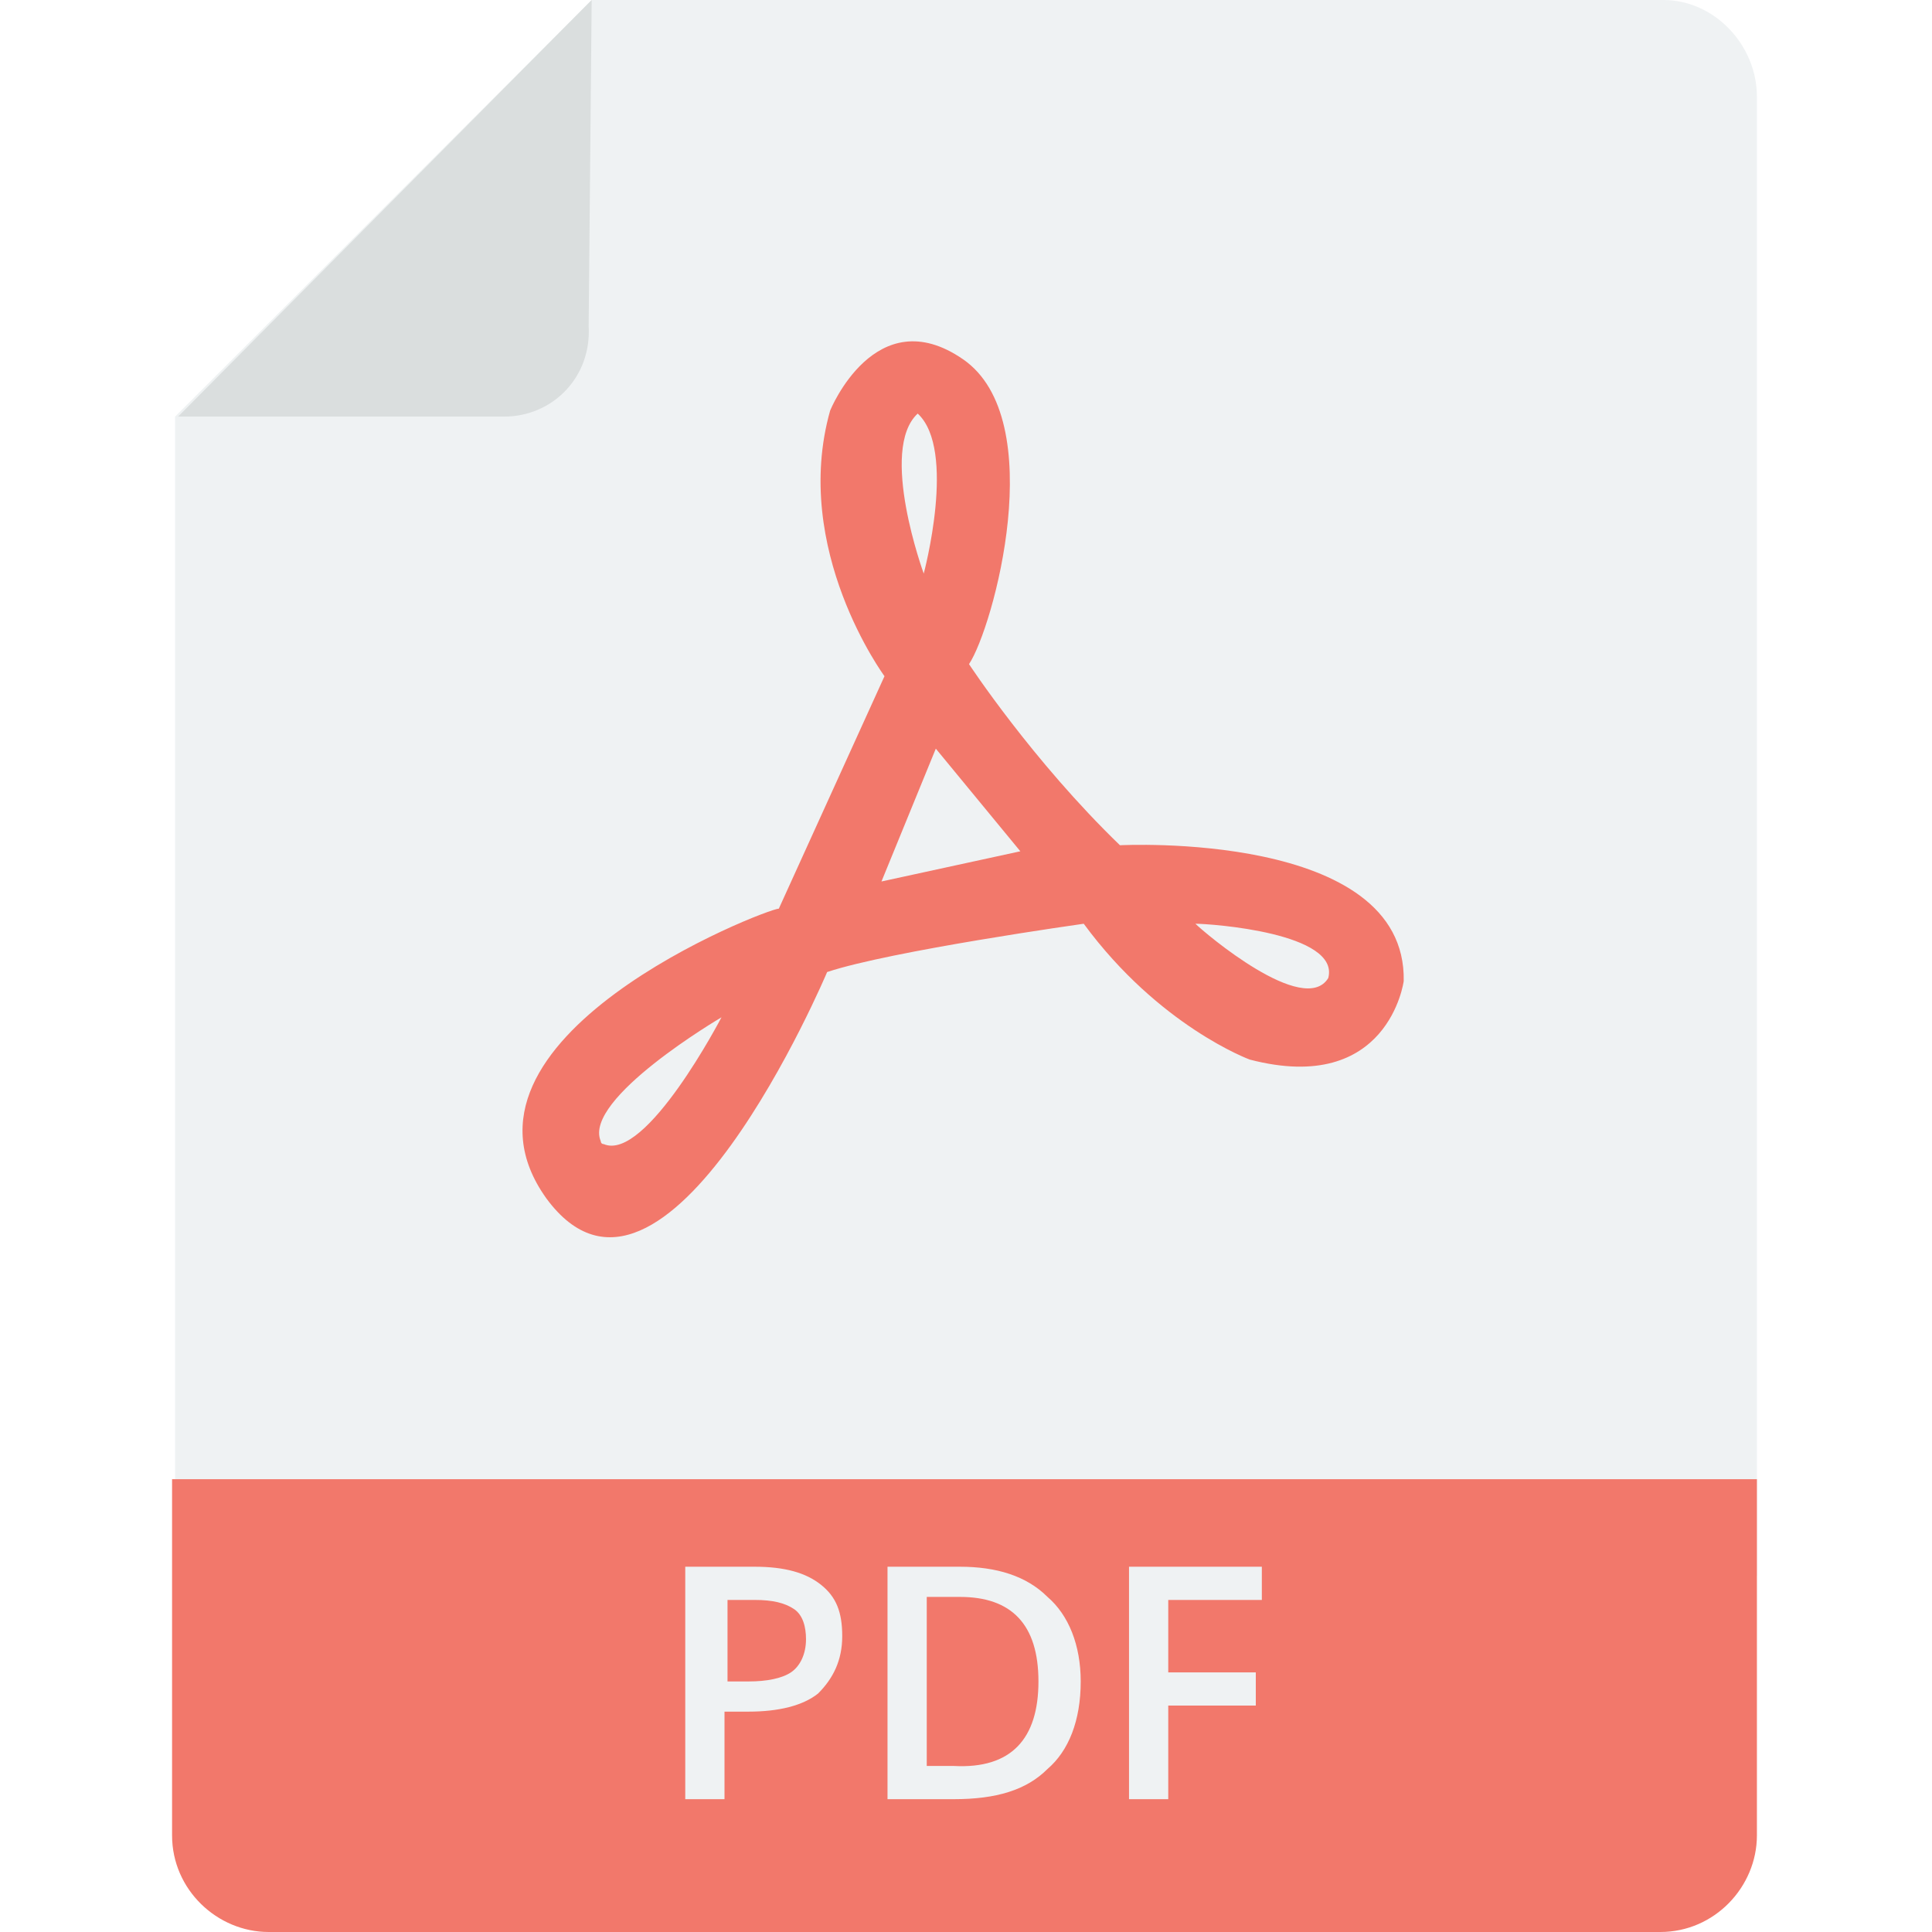
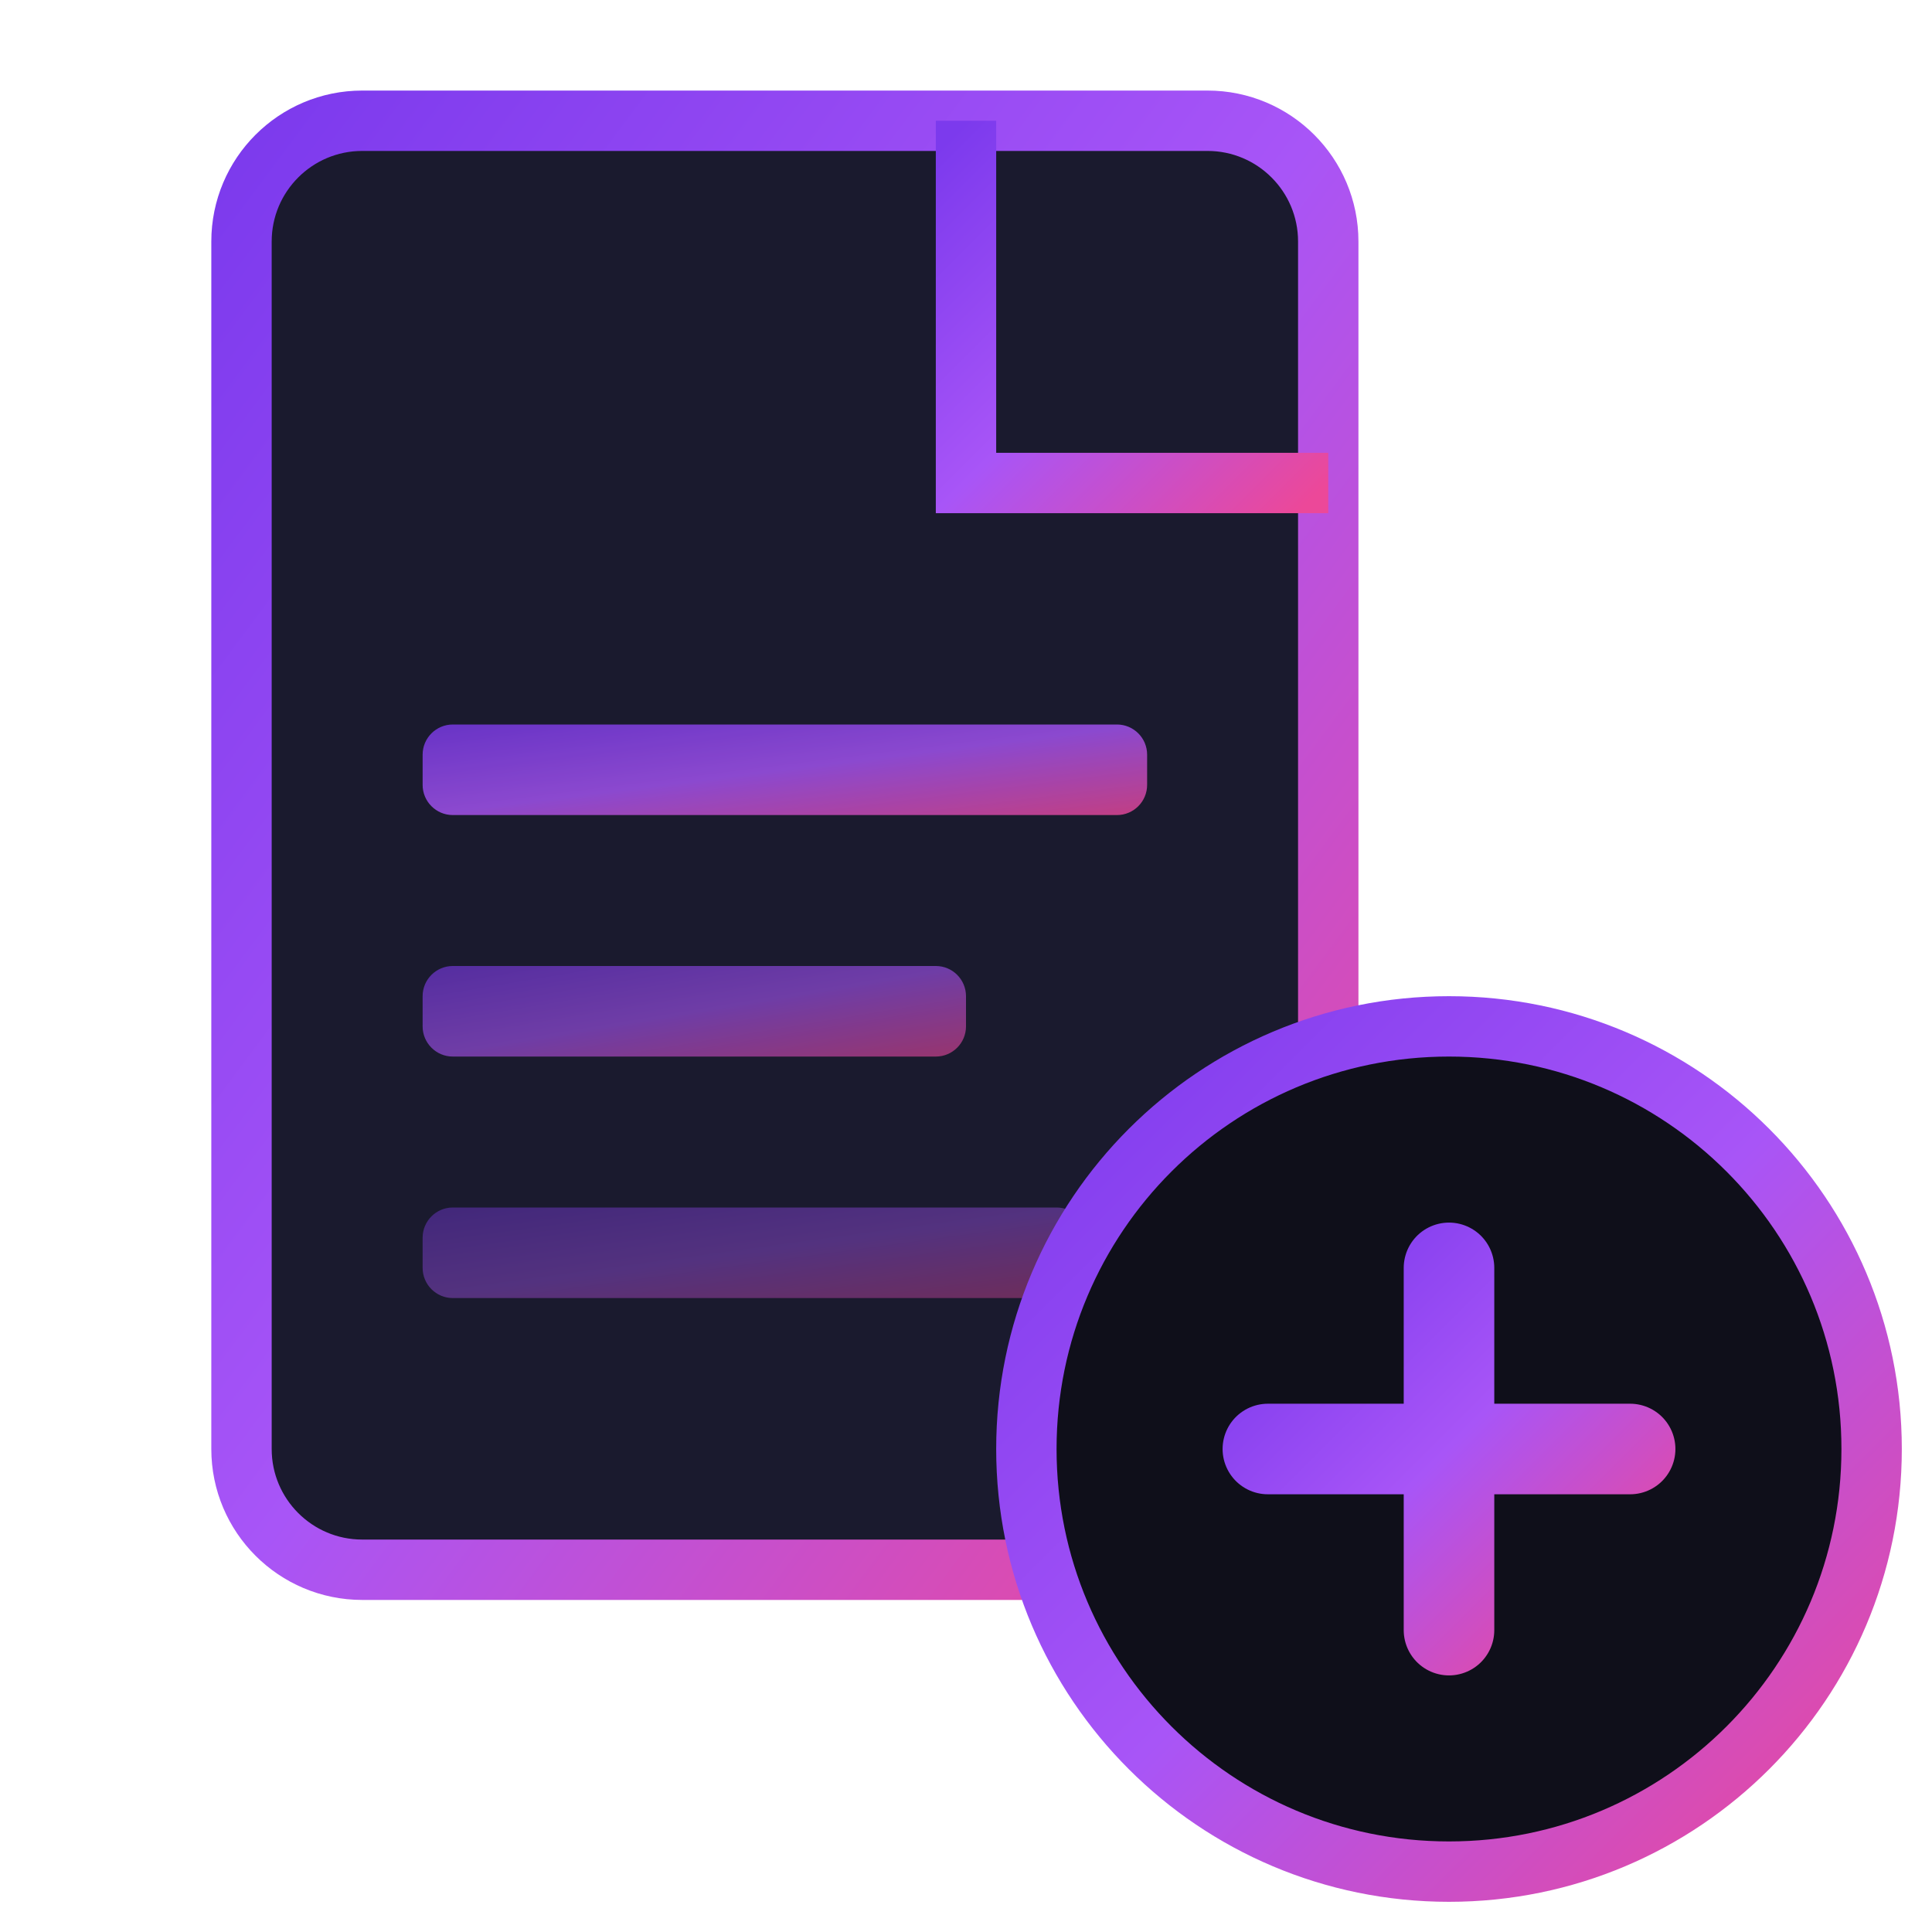
- <svg xmlns="http://www.w3.org/2000/svg" enable-background="new 0 0 64 64" viewBox="0 0 64 64">
-   <path fill="#eff2f3" d="M58.2,3.2l0,49H5.8l0-38.4L19.6,0l35.5,0C56.8,0,58.2,1.5,58.2,3.2z" />
-   <path fill="#dadede" d="M16.7,13.8l-10.8,0L19.6,0l-0.1,10.8C19.6,12.5,18.3,13.8,16.7,13.8z" />
-   <path fill="#f2786b" d="M37.1 28c-2.9-2.8-5-6-5-6 .8-1.2 2.7-8.1-.2-10.1-2.9-2-4.4 1.7-4.4 1.7-1.3 4.6 1.8 8.8 1.8 8.8l-3.5 7.7c-.4 0-11.5 4.3-7.7 9.6 3.9 5.3 9.3-7.5 9.3-7.5 2.1-.7 8.5-1.6 8.5-1.6 2.5 3.4 5.5 4.5 5.5 4.5 4.6 1.2 5.1-2.6 5.1-2.6C46.6 27.5 37.1 28 37.1 28zM20 37.9c-.1 0-.1-.1-.1-.1-.6-1.4 4-4.1 4-4.1S21.4 38.5 20 37.9zM30.4 13.7c1.3 1.2.2 5.3.2 5.3S29.1 14.9 30.4 13.7zM29.2 29.2l1.8-4.4 2.8 3.4L29.2 29.2zM44 32.4C44 32.4 44 32.4 44 32.4L44 32.4 44 32.4c-.8 1.3-4.1-1.5-4.4-1.8l0 0c0 0 0 0 0 0 0 0 0 0 0 0l0 0C40.1 30.6 44.4 30.9 44 32.4L44 32.4zM58.2 49l0 11.8c0 1.7-1.4 3.2-3.2 3.2L8.9 64c-1.7 0-3.2-1.4-3.2-3.2l0-11.8H58.2z" />
-   <path fill="#eff2f3" d="M27.9 54.2c0 .8-.3 1.4-.8 1.9-.5.4-1.3.6-2.3.6h-.8v2.9h-1.3v-7.7H25c1 0 1.7.2 2.2.6C27.7 52.9 27.9 53.4 27.9 54.2zM24.1 55.7h.7c.6 0 1.1-.1 1.4-.3.3-.2.5-.6.5-1.1 0-.4-.1-.8-.4-1-.3-.2-.7-.3-1.3-.3h-.9V55.7zM35.8 55.7c0 1.3-.4 2.3-1.1 2.9-.7.7-1.7 1-3.1 1h-2.2v-7.7h2.4c1.2 0 2.2.3 2.9 1C35.4 53.5 35.8 54.5 35.8 55.7zM34.4 55.7c0-1.9-.9-2.8-2.6-2.8h-1.1v5.6h.9C33.5 58.6 34.4 57.6 34.4 55.7zM38.7 59.6h-1.3v-7.7h4.4v1.1h-3.1v2.4h2.9v1.1h-2.9V59.6z" />
+ <svg xmlns="http://www.w3.org/2000/svg" viewBox="0 0 64 64">
+   <defs>
+     <linearGradient id="grad" x1="0%" y1="0%" x2="100%" y2="100%">
+       <stop offset="0%" style="stop-color:#7c3aed;stop-opacity:1" />
+       <stop offset="50%" style="stop-color:#a855f7;stop-opacity:1" />
+       <stop offset="100%" style="stop-color:#ec4899;stop-opacity:1" />
+     </linearGradient>
+   </defs>
+   <rect x="8" y="4" width="36" height="48" rx="4" fill="#1a1a2e" stroke="url(#grad)" stroke-width="2" />
+   <polyline points="32,4 32,16 44,16" fill="none" stroke="url(#grad)" stroke-width="2" />
+   <rect x="14" y="24" width="24" height="3" rx="1" fill="url(#grad)" opacity="0.8" />
+   <rect x="14" y="32" width="18" height="3" rx="1" fill="url(#grad)" opacity="0.6" />
+   <rect x="14" y="40" width="22" height="3" rx="1" fill="url(#grad)" opacity="0.4" />
+   <circle cx="48" cy="48" r="14" fill="#0f0f1a" stroke="url(#grad)" stroke-width="2" />
+   <path d="M48 42 L48 54 M42 48 L54 48" stroke="url(#grad)" stroke-width="3" stroke-linecap="round" />
</svg>
